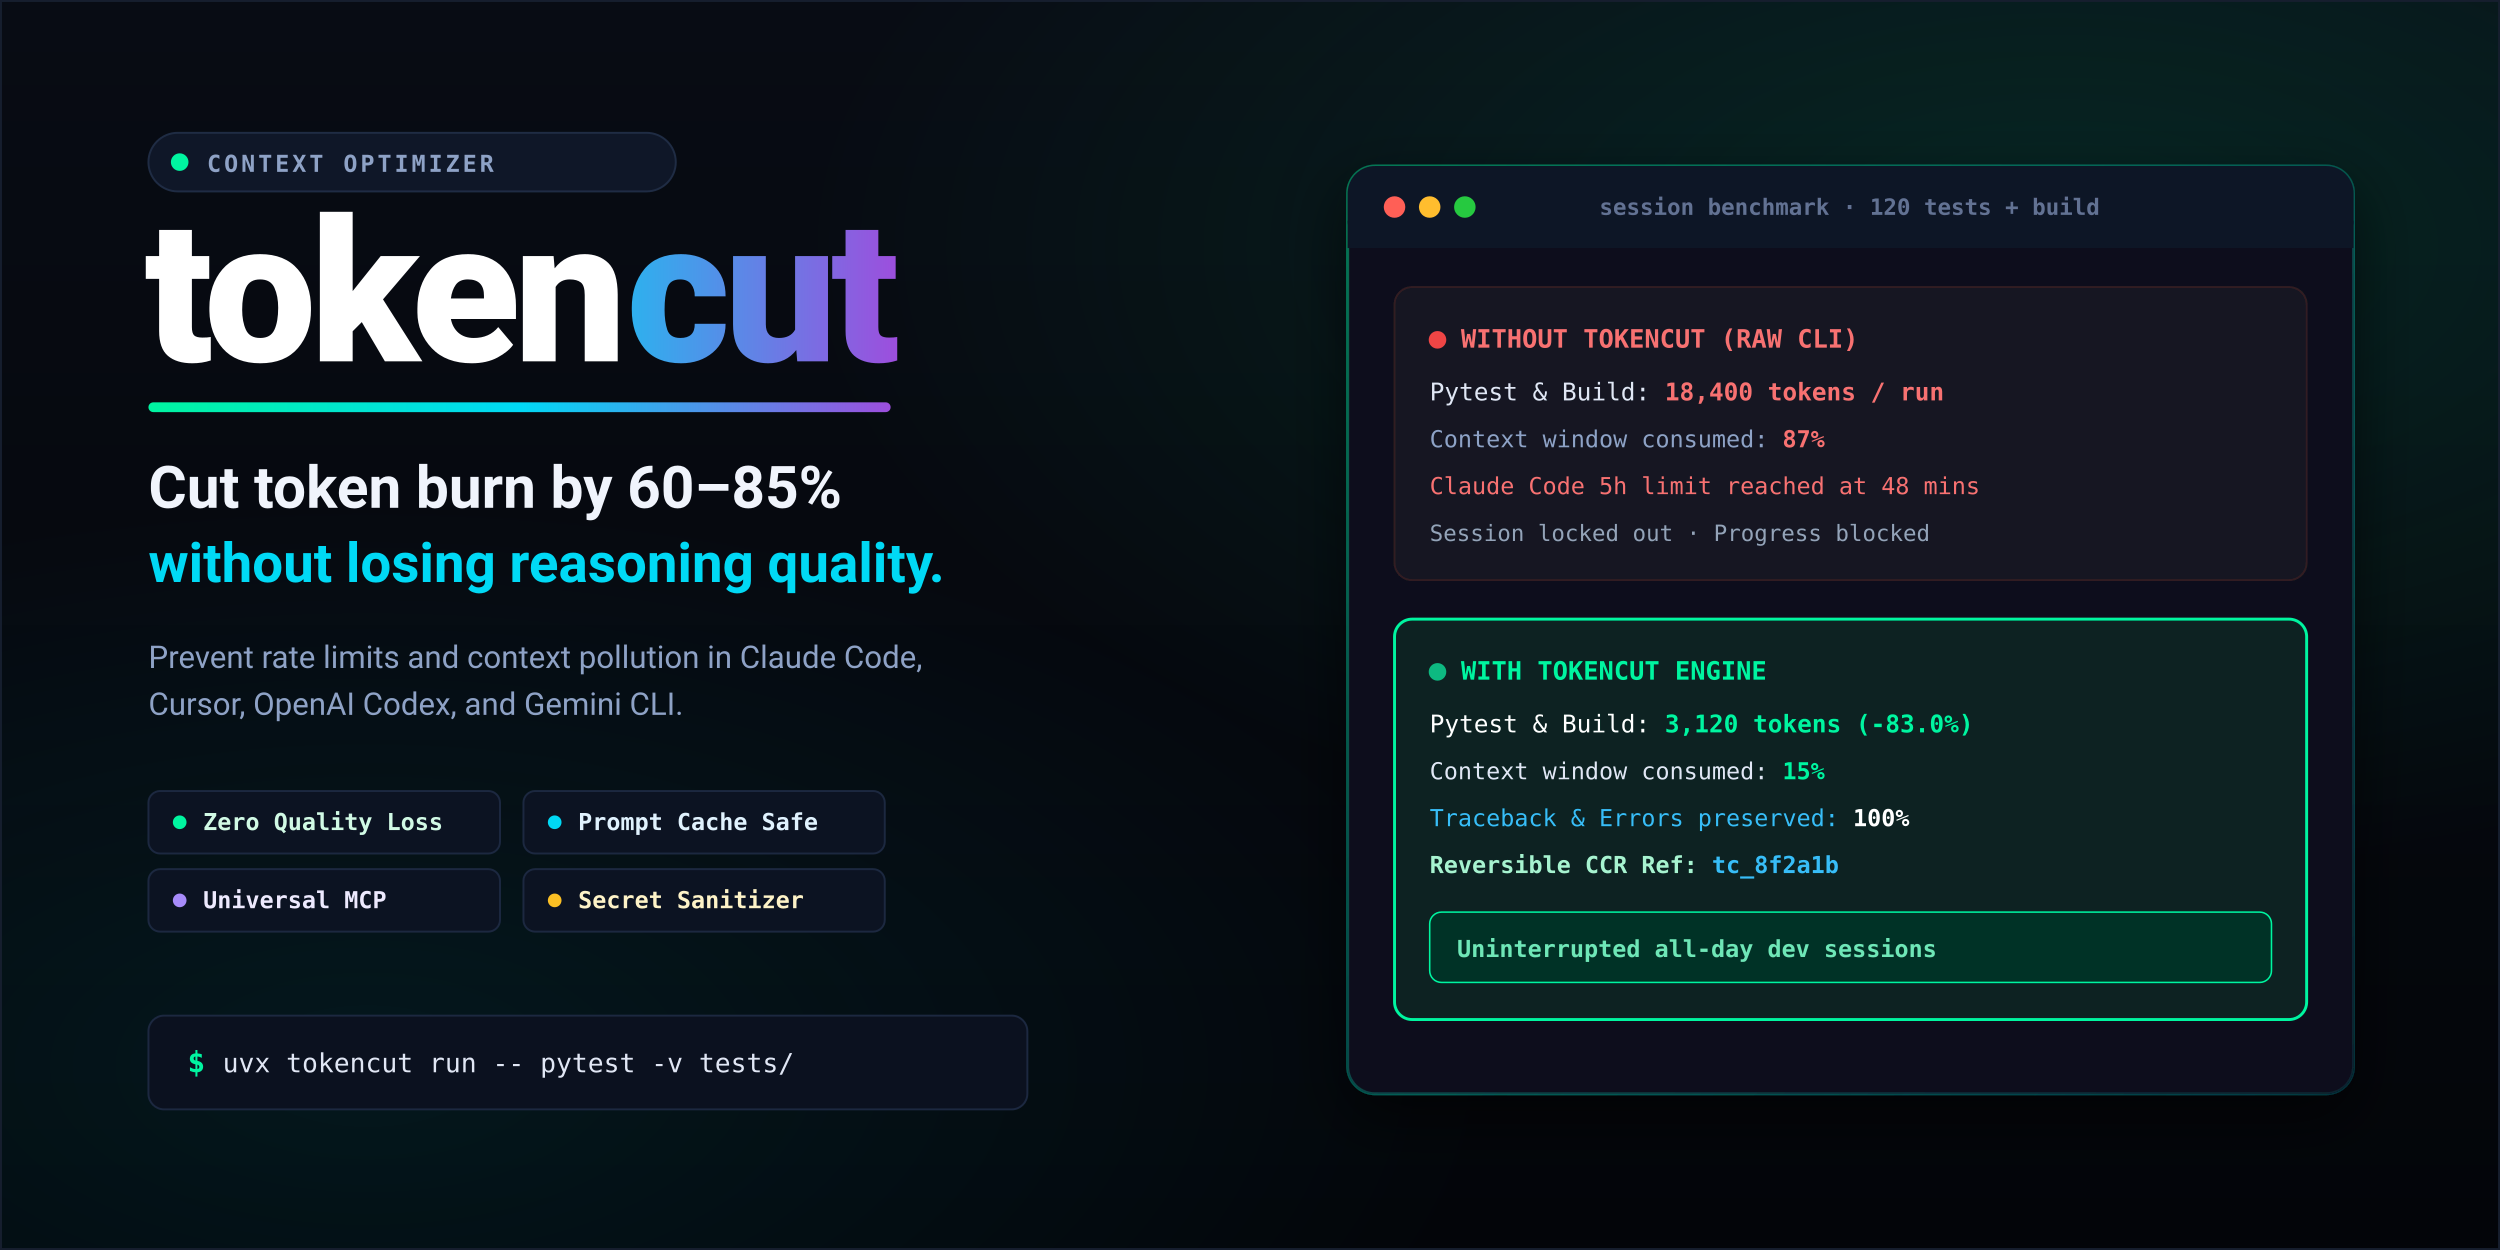
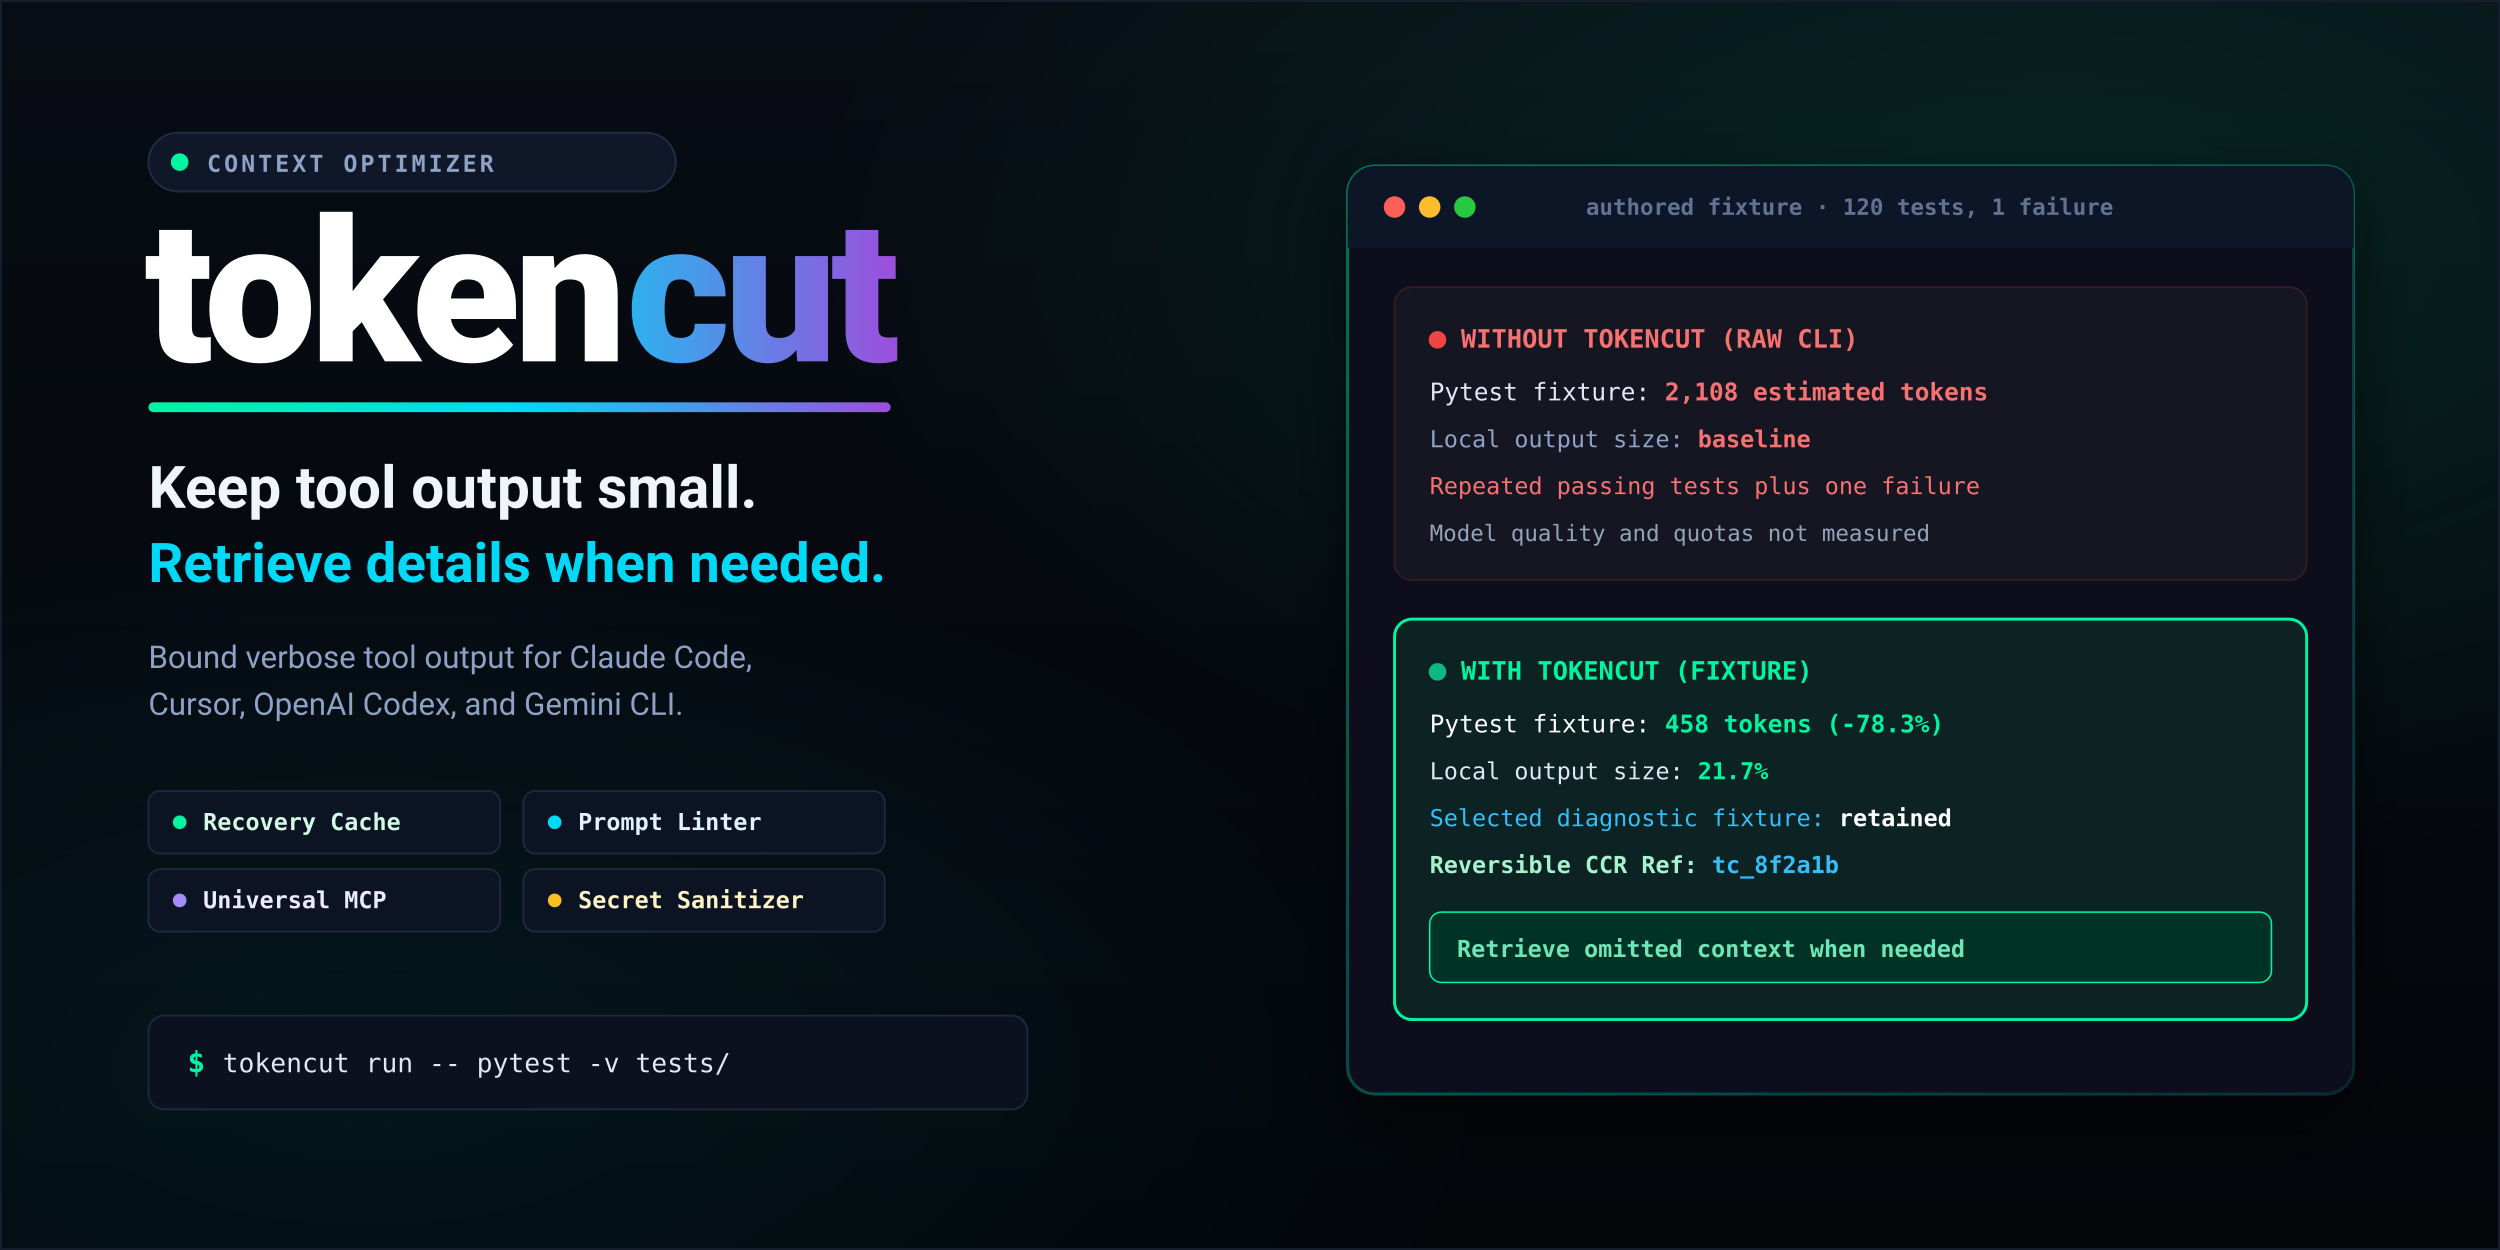
<svg xmlns="http://www.w3.org/2000/svg" viewBox="0 0 1280 640" width="1280" height="640" role="img" aria-label="tokencut — Token optimization engine and MCP server for AI coding assistants">
  <defs>
    <linearGradient id="bg" x1="0" y1="0" x2="0" y2="1">
      <stop offset="0%" stop-color="#080c14" />
      <stop offset="100%" stop-color="#030509" />
    </linearGradient>
    <linearGradient id="brand" x1="0" y1="0" x2="1" y2="0">
      <stop offset="0%" stop-color="#00f5a0" />
      <stop offset="50%" stop-color="#00d9f5" />
      <stop offset="100%" stop-color="#9d4edd" />
    </linearGradient>
    <linearGradient id="card-border" x1="0" y1="0" x2="1" y2="1">
      <stop offset="0%" stop-color="#00f5a0" stop-opacity="0.4" />
      <stop offset="100%" stop-color="#00d9f5" stop-opacity="0.1" />
    </linearGradient>
    <radialGradient id="glow" cx="82%" cy="20%" r="50%">
      <stop offset="0%" stop-color="#00f5a0" stop-opacity="0.12" />
      <stop offset="100%" stop-color="#00f5a0" stop-opacity="0" />
    </radialGradient>
    <radialGradient id="glow2" cx="15%" cy="85%" r="45%">
      <stop offset="0%" stop-color="#00d9f5" stop-opacity="0.08" />
      <stop offset="100%" stop-color="#00d9f5" stop-opacity="0" />
    </radialGradient>
    <filter id="shadow" x="-10%" y="-10%" width="120%" height="120%">
      <feDropShadow dx="0" dy="12" stdDeviation="16" flood-color="#000000" flood-opacity="0.6" />
    </filter>
    <style>
      .mono { font-family: ui-monospace, SFMono-Regular, Menlo, Monaco, Consolas, monospace; }
      .sans { font-family: -apple-system, BlinkMacSystemFont, "Segoe UI", Roboto, Helvetica, Arial, sans-serif; }
    </style>
  </defs>
  <rect width="1280" height="640" fill="url(#bg)" />
  <rect width="1280" height="640" fill="url(#glow)" />
  <rect width="1280" height="640" fill="url(#glow2)" />
  <rect x="0" y="0" width="1280" height="640" fill="none" stroke="#161e2e" stroke-width="2" />
  <g transform="translate(76, 68)">
    <rect width="270" height="30" rx="15" fill="#0f1728" stroke="#1f2c44" stroke-width="1" />
    <circle cx="16" cy="15" r="4.5" fill="#00f5a0" />
    <text x="30" y="20" fill="#8ea2c6" font-size="12" font-weight="600" class="mono" letter-spacing="1.5">CONTEXT OPTIMIZER</text>
  </g>
  <text x="74" y="185" font-size="102" font-weight="900" letter-spacing="-3" fill="#ffffff" class="sans">token<tspan fill="url(#brand)">cut</tspan>
  </text>
  <rect x="76" y="206" width="380" height="5" rx="2.5" fill="url(#brand)" />
-   <text x="76" y="260" font-size="30" font-weight="700" fill="#f0f4fc" class="sans">Cut token burn by 60–85%</text>
-   <text x="76" y="298" font-size="28" font-weight="600" fill="#00d9f5" class="sans">without losing reasoning quality.</text>
-   <text x="76" y="342" font-size="16" fill="#8ea2c6" class="sans">Prevent rate limits and context pollution in Claude Code,</text>
+   <text x="76" y="260" font-size="30" font-weight="700" fill="#f0f4fc" class="sans">Keep tool output small.</text>
+   <text x="76" y="298" font-size="28" font-weight="600" fill="#00d9f5" class="sans">Retrieve details when needed.</text>
+   <text x="76" y="342" font-size="16" fill="#8ea2c6" class="sans">Bound verbose tool output for Claude Code,</text>
  <text x="76" y="366" font-size="16" fill="#8ea2c6" class="sans">Cursor, OpenAI Codex, and Gemini CLI.</text>
  <g transform="translate(76, 405)">
    <rect width="180" height="32" rx="6" fill="#0c1322" stroke="#1c2840" stroke-width="1" />
    <circle cx="16" cy="16" r="3.5" fill="#00f5a0" />
-     <text x="28" y="20" fill="#d1fae5" font-size="12" font-weight="600" class="mono">Zero Quality Loss</text>
+     <text x="28" y="20" fill="#d1fae5" font-size="12" font-weight="600" class="mono">Recovery Cache</text>
    <rect x="192" width="185" height="32" rx="6" fill="#0c1322" stroke="#1c2840" stroke-width="1" />
    <circle cx="208" cy="16" r="3.5" fill="#00d9f5" />
-     <text x="220" y="20" fill="#e0f2fe" font-size="12" font-weight="600" class="mono">Prompt Cache Safe</text>
+     <text x="220" y="20" fill="#e0f2fe" font-size="12" font-weight="600" class="mono">Prompt Linter</text>
    <rect y="40" width="180" height="32" rx="6" fill="#0c1322" stroke="#1c2840" stroke-width="1" />
    <circle cx="16" cy="56" r="3.5" fill="#a78bfa" />
    <text x="28" y="60" fill="#ede9fe" font-size="12" font-weight="600" class="mono">Universal MCP</text>
    <rect x="192" y="40" width="185" height="32" rx="6" fill="#0c1322" stroke="#1c2840" stroke-width="1" />
    <circle cx="208" cy="56" r="3.5" fill="#fbbf24" />
    <text x="220" y="60" fill="#fef3c7" font-size="12" font-weight="600" class="mono">Secret Sanitizer</text>
  </g>
  <g transform="translate(76, 520)">
    <rect width="450" height="48" rx="8" fill="#0b111f" stroke="#1c2840" stroke-width="1" />
    <text x="20" y="29" fill="#00f5a0" font-size="15" font-weight="600" class="mono">$</text>
-     <text x="38" y="29" fill="#e1e7f5" font-size="13.5" class="mono">uvx tokencut run -- pytest -v tests/</text>
+     <text x="38" y="29" fill="#e1e7f5" font-size="13.5" class="mono">tokencut run -- pytest -v tests/</text>
  </g>
  <g transform="translate(690, 85)" filter="url(#shadow)">
    <rect width="515" height="475" rx="14" fill="#0b101c" stroke="url(#card-border)" stroke-width="1.5" />
    <rect width="515" height="42" rx="14" fill="#101728" />
    <rect y="28" width="515" height="14" fill="#101728" />
    <circle cx="24" cy="21" r="5.5" fill="#ff5f56" />
    <circle cx="42" cy="21" r="5.5" fill="#ffbd2e" />
    <circle cx="60" cy="21" r="5.5" fill="#27c93f" />
-     <text x="257" y="25" text-anchor="middle" fill="#627293" font-size="11.5" font-weight="600" class="mono">session benchmark · 120 tests + build</text>
+     <text x="257" y="25" text-anchor="middle" fill="#627293" font-size="11.5" font-weight="600" class="mono">authored fixture · 120 tests, 1 failure</text>
    <g transform="translate(24, 62)">
      <rect width="467" height="150" rx="9" fill="#141824" stroke="#331c22" stroke-width="1" />
      <circle cx="22" cy="27" r="4.5" fill="#ef4444" />
      <text x="34" y="31" fill="#f87171" font-size="13" font-weight="700" class="mono">WITHOUT TOKENCUT (RAW CLI)</text>
-       <text x="18" y="58" fill="#e1e7f5" font-size="12.5" class="mono">Pytest &amp; Build: <tspan fill="#f87171" font-weight="bold">18,400 tokens / run</tspan>
+       <text x="18" y="58" fill="#e1e7f5" font-size="12.5" class="mono">Pytest fixture: <tspan fill="#f87171" font-weight="bold">2,108 estimated tokens</tspan>
      </text>
-       <text x="18" y="82" fill="#8ea2c6" font-size="12" class="mono">Context window consumed: <tspan fill="#f87171" font-weight="bold">87%</tspan>
+       <text x="18" y="82" fill="#8ea2c6" font-size="12" class="mono">Local output size: <tspan fill="#f87171" font-weight="bold">baseline</tspan>
      </text>
-       <text x="18" y="106" fill="#f87171" font-size="12" class="mono">Claude Code 5h limit reached at 48 mins</text>
-       <text x="18" y="130" fill="#94a3b8" font-size="11.5" class="mono">Session locked out · Progress blocked</text>
+       <text x="18" y="106" fill="#f87171" font-size="12" class="mono">Repeated passing tests plus one failure</text>
+       <text x="18" y="130" fill="#94a3b8" font-size="11.5" class="mono">Model quality and quotas not measured</text>
    </g>
    <g transform="translate(24, 232)">
      <rect width="467" height="205" rx="9" fill="#082220" stroke="#00f5a0" stroke-width="1.5" />
      <circle cx="22" cy="27" r="4.5" fill="#10b981" />
-       <text x="34" y="31" fill="#00f5a0" font-size="13" font-weight="700" class="mono">WITH TOKENCUT ENGINE</text>
-       <text x="18" y="58" fill="#ffffff" font-size="12.5" class="mono">Pytest &amp; Build: <tspan fill="#00f5a0" font-weight="bold">3,120 tokens (-83.0%)</tspan>
+       <text x="34" y="31" fill="#00f5a0" font-size="13" font-weight="700" class="mono">WITH TOKENCUT (FIXTURE)</text>
+       <text x="18" y="58" fill="#ffffff" font-size="12.5" class="mono">Pytest fixture: <tspan fill="#00f5a0" font-weight="bold">458 tokens (-78.3%)</tspan>
      </text>
-       <text x="18" y="82" fill="#e1e7f5" font-size="12" class="mono">Context window consumed: <tspan fill="#00f5a0" font-weight="bold">15%</tspan>
+       <text x="18" y="82" fill="#e1e7f5" font-size="12" class="mono">Local output size: <tspan fill="#00f5a0" font-weight="bold">21.7%</tspan>
      </text>
-       <text x="18" y="106" fill="#38bdf8" font-size="12" class="mono">Traceback &amp; Errors preserved: <tspan fill="#ffffff" font-weight="bold">100%</tspan>
+       <text x="18" y="106" fill="#38bdf8" font-size="12" class="mono">Selected diagnostic fixture: <tspan fill="#ffffff" font-weight="bold">retained</tspan>
      </text>
      <text x="18" y="130" fill="#a7f3d0" font-size="12" font-weight="bold" class="mono">Reversible CCR Ref: <tspan fill="#38bdf8">tc_8f2a1b</tspan>
      </text>
      <rect x="18" y="150" width="431" height="36" rx="6" fill="#053328" stroke="#00f5a0" stroke-width="0.8" />
-       <text x="32" y="173" fill="#6ee7b7" font-size="12" font-weight="bold" class="mono">Uninterrupted all-day dev sessions</text>
+       <text x="32" y="173" fill="#6ee7b7" font-size="12" font-weight="bold" class="mono">Retrieve omitted context when needed</text>
    </g>
  </g>
</svg>
